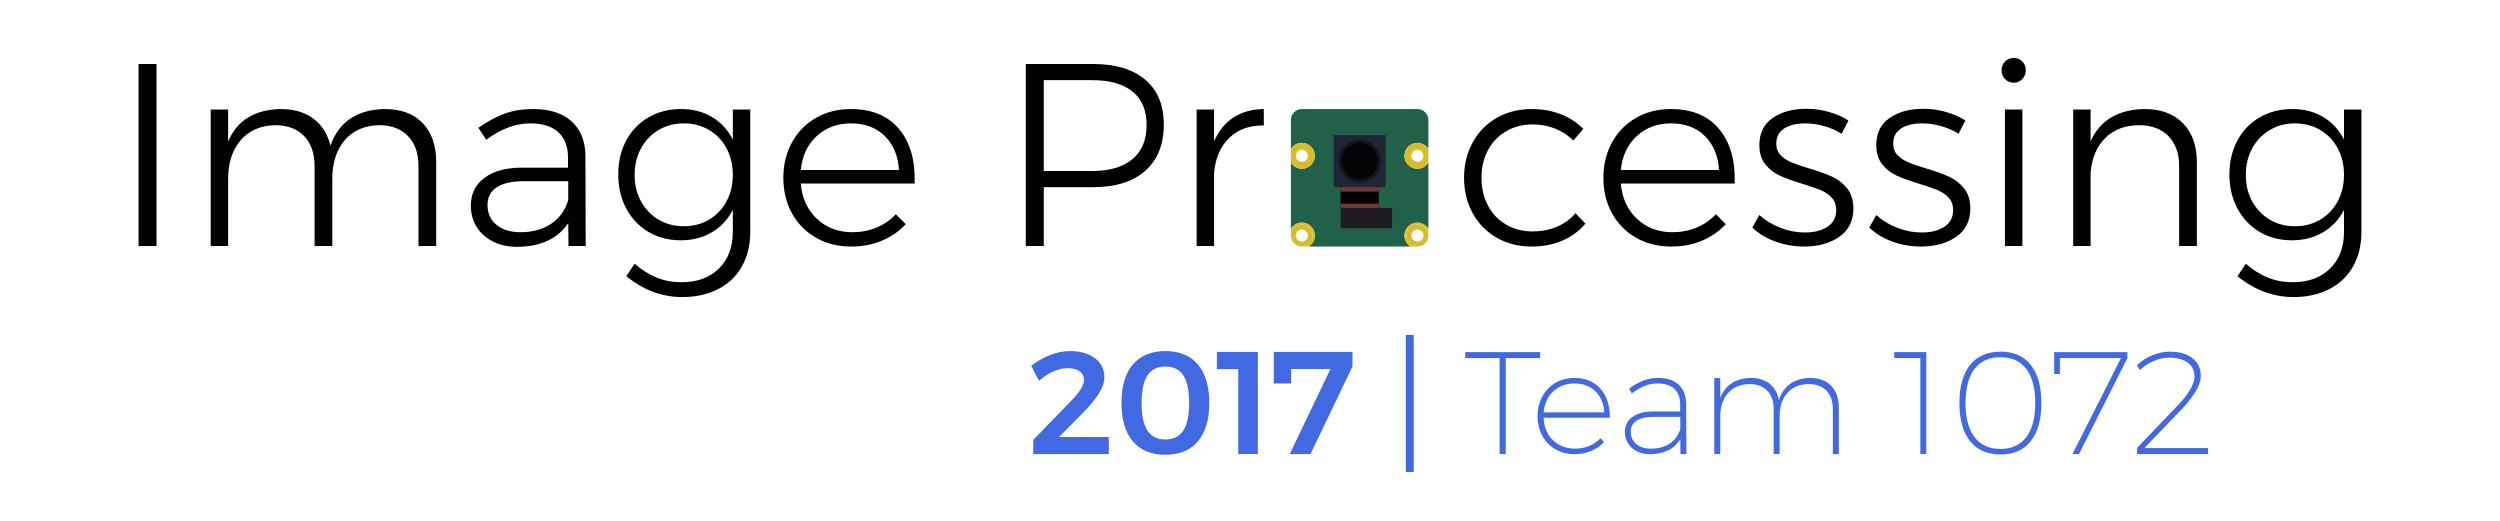
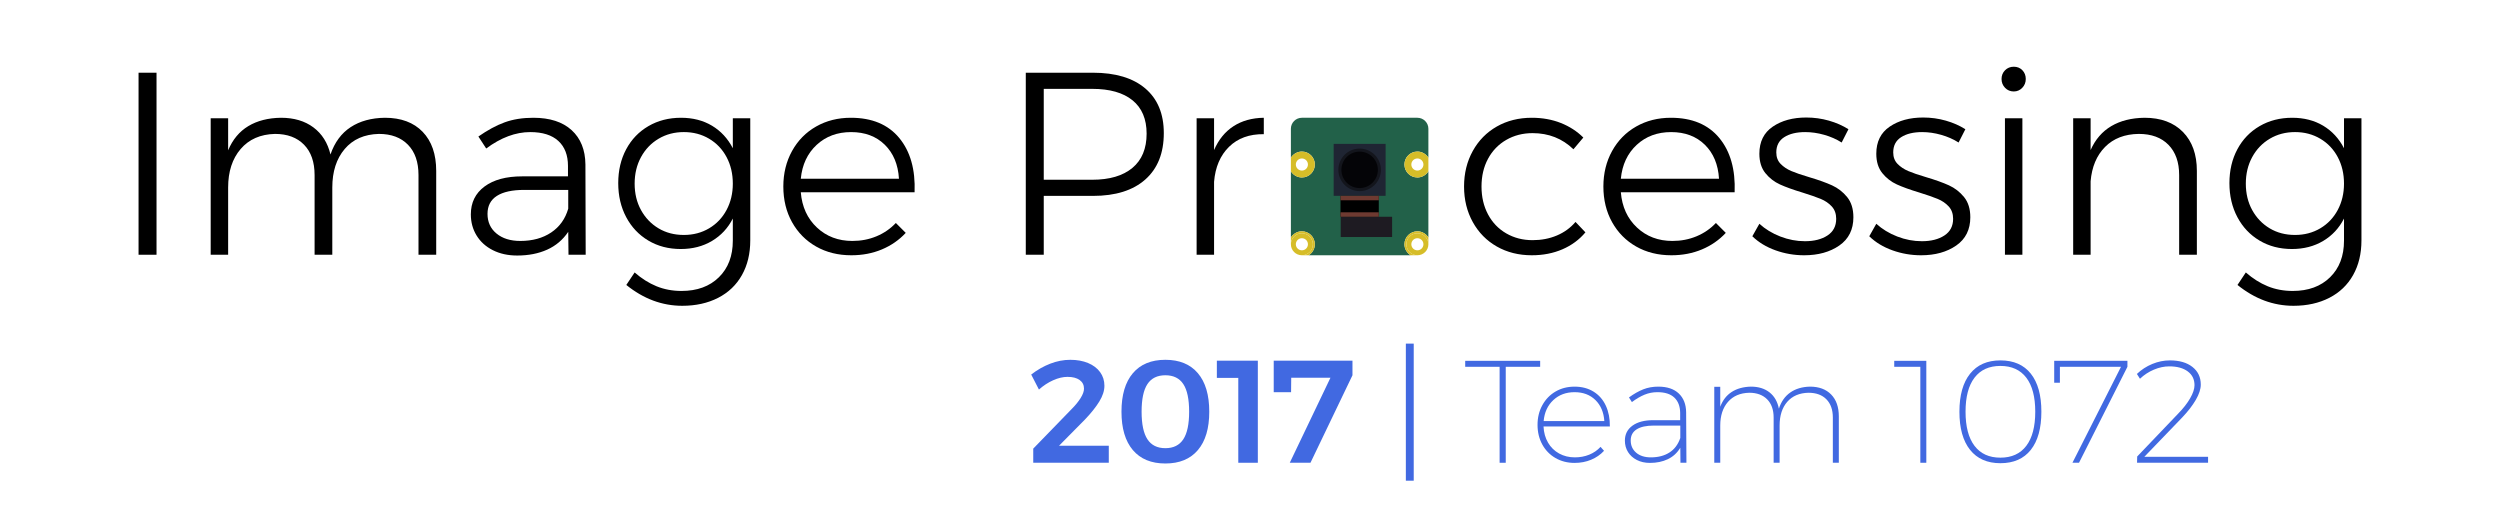
- <svg xmlns="http://www.w3.org/2000/svg" version="1.1" id="Layer_1" x="0px" y="0px" width="960px" height="200px" viewBox="0 0 960 200" enable-background="new 0 0 960 200" xml:space="preserve">
-   <path d="M53.205,24.574h6.9v69.9h-6.9V24.574z" />
-   <path d="M162.304,47.274c3.465,3.6,5.2,8.6,5.2,15v32.2h-6.8v-30.6c0-5-1.35-8.883-4.05-11.65c-2.7-2.766-6.417-4.15-11.15-4.15  c-5.6,0.134-9.984,2.067-13.15,5.8c-3.167,3.734-4.75,8.667-4.75,14.8v25.8h-6.8v-30.6c0-5-1.35-8.883-4.05-11.65  c-2.7-2.766-6.417-4.15-11.15-4.15c-5.6,0.134-10,2.067-13.2,5.8c-3.2,3.734-4.8,8.667-4.8,14.8v25.8h-6.7v-52.4h6.7v12.3  c1.733-4.133,4.315-7.233,7.75-9.3c3.433-2.066,7.616-3.133,12.55-3.2c5,0,9.15,1.234,12.45,3.7c3.3,2.467,5.483,5.934,6.55,10.4  c1.6-4.666,4.183-8.166,7.75-10.5c3.566-2.333,7.95-3.533,13.15-3.6C154.003,41.874,158.836,43.674,162.304,47.274z" />
-   <path d="M218.304,94.474l-0.1-8.8c-2.067,3.067-4.767,5.35-8.1,6.85c-3.334,1.5-7.167,2.25-11.5,2.25c-3.534,0-6.65-0.683-9.35-2.05  c-2.7-1.366-4.784-3.25-6.25-5.65c-1.467-2.4-2.2-5.1-2.2-8.1c0-4.533,1.75-8.1,5.25-10.7c3.5-2.6,8.315-3.9,14.45-3.9h17.6v-4  c0-4.133-1.234-7.333-3.7-9.6c-2.467-2.266-6.067-3.4-10.8-3.4c-5.6,0-11.234,2.1-16.9,6.3l-3-4.6c3.533-2.466,6.9-4.283,10.1-5.45  c3.2-1.166,6.865-1.75,11-1.75c6.333,0,11.232,1.584,14.7,4.75c3.466,3.167,5.233,7.55,5.3,13.15l0.1,34.7H218.304z M211.653,85.924  c3.233-2.166,5.416-5.216,6.55-9.15v-7.2h-16.9c-4.6,0-8.1,0.767-10.5,2.3c-2.4,1.535-3.6,3.834-3.6,6.9  c0,3.135,1.15,5.65,3.45,7.55c2.3,1.9,5.35,2.85,9.15,2.85C204.469,89.174,208.419,88.091,211.653,85.924z" />
-   <path d="M288.103,42.074v46.9c0,5.067-1.067,9.5-3.2,13.299c-2.134,3.801-5.184,6.717-9.15,8.75  c-3.967,2.033-8.55,3.051-13.75,3.051c-7.734,0-14.9-2.668-21.5-8l3.2-4.801c2.666,2.334,5.465,4.101,8.4,5.301  c2.933,1.199,6.133,1.8,9.6,1.8c6,0,10.783-1.75,14.35-5.25c3.566-3.5,5.35-8.184,5.35-14.05v-8.5c-1.867,3.667-4.534,6.534-8,8.6  c-3.467,2.067-7.467,3.1-12,3.1c-4.667,0-8.817-1.083-12.45-3.25c-3.635-2.166-6.467-5.166-8.5-9  c-2.035-3.833-3.05-8.183-3.05-13.05c0-4.866,1.016-9.2,3.05-13c2.033-3.8,4.883-6.766,8.55-8.9c3.666-2.133,7.833-3.2,12.5-3.2  c4.533,0,8.5,1.017,11.9,3.05c3.4,2.034,6.066,4.917,8,8.65v-11.5H288.103z M272.302,84.324c2.866-1.7,5.1-4.05,6.7-7.05  s2.4-6.365,2.4-10.1c0-3.8-0.8-7.2-2.4-10.2s-3.834-5.35-6.7-7.05c-2.867-1.7-6.1-2.55-9.7-2.55s-6.834,0.85-9.7,2.55  c-2.867,1.7-5.117,4.05-6.75,7.05c-1.634,3-2.45,6.4-2.45,10.2c0,3.8,0.815,7.184,2.45,10.15c1.633,2.967,3.866,5.3,6.7,7  c2.833,1.7,6.083,2.55,9.75,2.55C266.203,86.874,269.435,86.024,272.302,84.324z" />
-   <path d="M345.302,49.624c4.266,5.167,6.233,12.117,5.9,20.85h-43.7c0.466,5.6,2.533,10.117,6.2,13.55  c3.666,3.435,8.2,5.15,13.6,5.15c3.333,0,6.433-0.6,9.3-1.8c2.866-1.2,5.333-2.9,7.4-5.1l3.8,3.8c-2.534,2.734-5.584,4.85-9.15,6.35  c-3.567,1.5-7.484,2.25-11.75,2.25c-5.067,0-9.567-1.116-13.5-3.35c-3.934-2.233-7.017-5.35-9.25-9.35  c-2.234-4-3.35-8.565-3.35-13.7c0-5.065,1.116-9.615,3.35-13.65c2.233-4.033,5.316-7.166,9.25-9.4c3.933-2.233,8.366-3.35,13.3-3.35  C334.835,41.874,341.035,44.458,345.302,49.624z M345.202,65.274c-0.334-5.465-2.15-9.815-5.45-13.05  c-3.3-3.233-7.617-4.85-12.95-4.85c-5.267,0-9.667,1.634-13.2,4.9c-3.535,3.268-5.567,7.6-6.1,13H345.202z" />
-   <path d="M439.801,30.624c4.732,4.035,7.1,9.75,7.1,17.15c0,7.667-2.367,13.6-7.1,17.8c-4.734,4.2-11.435,6.3-20.101,6.3h-18.899  v22.6h-6.9v-69.9h25.8C428.366,24.574,435.066,26.591,439.801,30.624z M434.851,61.124c3.633-3.033,5.45-7.416,5.45-13.15  c0-5.6-1.801-9.866-5.4-12.8c-3.6-2.933-8.768-4.4-15.5-4.4h-18.6v34.9h18.6C426.066,65.674,431.216,64.159,434.851,61.124z" />
-   <path d="M485.3,41.874c-4.534,0.067-8.417,1.15-11.649,3.25c-3.234,2.1-5.718,5.15-7.45,9.15v-12.2h-6.7v52.4h6.7v-28  c0.466-5.666,2.383-10.15,5.75-13.45c3.365-3.3,7.815-4.916,13.35-4.85V41.874z" />
-   <path d="M588.499,47.774c-3.734,0-7.1,0.867-10.1,2.6c-3,1.734-5.334,4.15-7,7.25c-1.667,3.1-2.5,6.65-2.5,10.65  s0.833,7.567,2.5,10.7c1.666,3.134,4,5.567,7,7.3c3,1.734,6.365,2.6,10.1,2.6c3.4,0,6.516-0.6,9.351-1.8  c2.833-1.2,5.216-2.933,7.149-5.2l3.801,4c-2.335,2.8-5.268,4.967-8.801,6.5c-3.534,1.535-7.467,2.3-11.8,2.3  c-5,0-9.467-1.116-13.399-3.35c-3.935-2.233-7.018-5.366-9.25-9.4c-2.234-4.033-3.351-8.583-3.351-13.65  c0-5.065,1.116-9.615,3.351-13.65c2.232-4.033,5.315-7.166,9.25-9.4c3.933-2.233,8.399-3.35,13.399-3.35  c4.065,0,7.783,0.667,11.15,2c3.365,1.334,6.25,3.2,8.649,5.6l-3.8,4.5C599.933,49.841,594.699,47.774,588.499,47.774z" />
-   <path d="M660.2,49.624c4.266,5.167,6.233,12.117,5.9,20.85h-43.7c0.466,5.6,2.533,10.117,6.2,13.55c3.665,3.435,8.2,5.15,13.6,5.15  c3.333,0,6.433-0.6,9.3-1.8c2.866-1.2,5.333-2.9,7.4-5.1l3.8,3.8c-2.534,2.734-5.584,4.85-9.149,6.35  c-3.567,1.5-7.484,2.25-11.75,2.25c-5.067,0-9.567-1.116-13.5-3.35c-3.935-2.233-7.018-5.35-9.25-9.35  c-2.234-4-3.351-8.565-3.351-13.7c0-5.065,1.116-9.615,3.351-13.65c2.232-4.033,5.315-7.166,9.25-9.4  c3.933-2.233,8.365-3.35,13.3-3.35C649.733,41.874,655.934,44.458,660.2,49.624z M660.101,65.274  c-0.335-5.465-2.15-9.815-5.45-13.05c-3.3-3.233-7.617-4.85-12.95-4.85c-5.267,0-9.667,1.634-13.2,4.9  c-3.534,3.268-5.566,7.6-6.1,13H660.101z" />
-   <path d="M700.499,48.424c-2.468-0.7-4.9-1.05-7.3-1.05c-3.335,0-6.018,0.65-8.051,1.95c-2.034,1.3-3.05,3.25-3.05,5.85  c0,1.8,0.55,3.267,1.65,4.4c1.1,1.134,2.466,2.05,4.1,2.75c1.633,0.7,3.916,1.484,6.851,2.35c3.6,1.067,6.532,2.117,8.8,3.15  c2.266,1.034,4.2,2.534,5.8,4.5c1.6,1.967,2.4,4.55,2.4,7.75c0,4.734-1.801,8.35-5.4,10.85s-8.1,3.75-13.5,3.75  c-3.8,0-7.467-0.633-11-1.9c-3.534-1.266-6.5-3.065-8.9-5.4l2.7-4.8c2.266,2.067,4.95,3.7,8.05,4.9c3.101,1.2,6.25,1.8,9.45,1.8  c3.533,0,6.416-0.732,8.65-2.2c2.232-1.466,3.35-3.6,3.35-6.4c0-1.933-0.567-3.516-1.7-4.75c-1.134-1.233-2.55-2.2-4.25-2.9  c-1.699-0.7-4.05-1.516-7.05-2.45c-3.534-1.066-6.399-2.1-8.6-3.1s-4.067-2.45-5.601-4.35c-1.534-1.9-2.3-4.383-2.3-7.45  c0-4.6,1.716-8.066,5.15-10.4c3.433-2.333,7.716-3.5,12.85-3.5c3,0,5.9,0.4,8.7,1.2s5.3,1.9,7.5,3.3l-2.6,5.1  C705.199,50.108,702.965,49.124,700.499,48.424z" />
-   <path d="M745.398,48.424c-2.468-0.7-4.9-1.05-7.3-1.05c-3.335,0-6.018,0.65-8.051,1.95c-2.034,1.3-3.05,3.25-3.05,5.85  c0,1.8,0.55,3.267,1.65,4.4c1.1,1.134,2.466,2.05,4.1,2.75c1.633,0.7,3.916,1.484,6.851,2.35c3.6,1.067,6.532,2.117,8.8,3.15  c2.266,1.034,4.2,2.534,5.8,4.5c1.6,1.967,2.4,4.55,2.4,7.75c0,4.734-1.801,8.35-5.4,10.85s-8.1,3.75-13.5,3.75  c-3.8,0-7.467-0.633-11-1.9c-3.534-1.266-6.5-3.065-8.9-5.4l2.7-4.8c2.266,2.067,4.95,3.7,8.05,4.9c3.101,1.2,6.25,1.8,9.45,1.8  c3.533,0,6.416-0.732,8.65-2.2c2.232-1.466,3.35-3.6,3.35-6.4c0-1.933-0.567-3.516-1.7-4.75c-1.134-1.233-2.55-2.2-4.25-2.9  c-1.699-0.7-4.05-1.516-7.05-2.45c-3.534-1.066-6.399-2.1-8.6-3.1s-4.067-2.45-5.601-4.35c-1.534-1.9-2.3-4.383-2.3-7.45  c0-4.6,1.716-8.066,5.15-10.4c3.433-2.333,7.716-3.5,12.85-3.5c3,0,5.9,0.4,8.7,1.2s5.3,1.9,7.5,3.3l-2.6,5.1  C750.099,50.108,747.864,49.124,745.398,48.424z" />
-   <path d="M776.597,23.624c0.865,0.9,1.3,2.017,1.3,3.35c0,1.334-0.45,2.467-1.35,3.4c-0.9,0.935-1.984,1.4-3.25,1.4  c-1.335,0-2.45-0.465-3.351-1.4c-0.899-0.933-1.35-2.065-1.35-3.4c0-1.333,0.45-2.45,1.35-3.35c0.9-0.9,2.016-1.35,3.351-1.35  C774.63,22.274,775.729,22.724,776.597,23.624z M769.896,42.074h6.7v52.4h-6.7V42.074z" />
-   <path d="M838.246,47.324c3.565,3.634,5.35,8.617,5.35,14.95v32.2h-6.8v-30.6c0-4.933-1.367-8.8-4.1-11.6  c-2.734-2.8-6.535-4.2-11.4-4.2c-5.4,0.067-9.717,1.734-12.95,5c-3.234,3.267-5.084,7.667-5.55,13.2v28.2h-6.7v-52.4h6.7v12.2  c1.8-4.065,4.45-7.133,7.95-9.2c3.5-2.066,7.75-3.133,12.75-3.2C829.762,41.874,834.679,43.691,838.246,47.324z" />
-   <path d="M906.795,42.074v46.9c0,5.067-1.066,9.5-3.199,13.299c-2.135,3.801-5.185,6.717-9.15,8.75  c-3.967,2.033-8.55,3.051-13.75,3.051c-7.734,0-14.9-2.668-21.5-8l3.2-4.801c2.665,2.334,5.466,4.101,8.399,5.301  c2.934,1.199,6.133,1.8,9.601,1.8c6,0,10.782-1.75,14.35-5.25c3.565-3.5,5.351-8.184,5.351-14.05v-8.5  c-1.867,3.667-4.535,6.534-8,8.6c-3.468,2.067-7.468,3.1-12,3.1c-4.668,0-8.817-1.083-12.45-3.25c-3.635-2.166-6.468-5.166-8.5-9  c-2.034-3.833-3.05-8.183-3.05-13.05c0-4.866,1.016-9.2,3.05-13c2.032-3.8,4.883-6.766,8.55-8.9c3.666-2.133,7.833-3.2,12.5-3.2  c4.533,0,8.5,1.017,11.9,3.05c3.399,2.034,6.065,4.917,8,8.65v-11.5H906.795z M890.995,84.324c2.866-1.7,5.101-4.05,6.7-7.05  s2.4-6.365,2.4-10.1c0-3.8-0.801-7.2-2.4-10.2s-3.834-5.35-6.7-7.05c-2.867-1.7-6.1-2.55-9.7-2.55c-3.6,0-6.834,0.85-9.699,2.55  c-2.867,1.7-5.117,4.05-6.75,7.05c-1.635,3-2.45,6.4-2.45,10.2c0,3.8,0.815,7.184,2.45,10.15c1.633,2.967,3.865,5.3,6.699,7  c2.833,1.7,6.083,2.55,9.75,2.55C884.896,86.874,888.128,86.024,890.995,84.324z" />
-   <path fill="#226149" d="M544.276,54.852c1.791,0,3.348,0.955,4.224,2.376v-11.13c0-2.333-1.892-4.224-4.225-4.224h-44.352  c-2.333,0-4.224,1.891-4.224,4.224v11.13c0.876-1.421,2.433-2.376,4.224-2.376c2.747,0,4.975,2.227,4.975,4.974  c0,2.748-2.228,4.975-4.975,4.975c-1.791,0-3.348-0.955-4.224-2.376v25.428c0.876-1.421,2.433-2.376,4.224-2.376  c2.747,0,4.975,2.226,4.975,4.974c0,1.792-0.956,3.349-2.377,4.225h39.157c-1.421-0.876-2.377-2.433-2.377-4.225  c0-2.747,2.228-4.974,4.975-4.974c1.791,0,3.348,0.955,4.224,2.376V62.424c-0.876,1.421-2.433,2.376-4.224,2.376  c-2.747,0-4.975-2.227-4.975-4.975C539.302,57.079,541.529,54.852,544.276,54.852z" />
-   <path fill="#D6BD28" d="M544.276,85.476c-2.747,0-4.975,2.227-4.975,4.974c0,1.792,0.956,3.349,2.377,4.225h2.597  c-2.333,0-4.224-1.891-4.224-4.225c0-2.333,1.891-4.224,4.224-4.224s4.225,1.891,4.225,4.224v-2.598  C547.624,86.431,546.067,85.476,544.276,85.476z" />
-   <path fill="#D6BD28" d="M544.275,86.226c-2.333,0-4.224,1.891-4.224,4.224c0,2.334,1.891,4.225,4.224,4.225s4.225-1.891,4.225-4.225  C548.5,88.117,546.608,86.226,544.275,86.226z M544.275,92.773c-1.283,0-2.322-1.04-2.322-2.323s1.039-2.323,2.322-2.323  s2.323,1.04,2.323,2.323S545.559,92.773,544.275,92.773z" />
-   <path fill="#D6BD28" d="M544.276,54.852c-2.747,0-4.975,2.227-4.975,4.974c0,2.748,2.228,4.975,4.975,4.975  c1.791,0,3.348-0.955,4.224-2.376v-5.196C547.624,55.807,546.067,54.852,544.276,54.852z M544.275,62.149  c-1.283,0-2.322-1.04-2.322-2.323s1.039-2.323,2.322-2.323s2.323,1.04,2.323,2.323S545.559,62.149,544.275,62.149z" />
-   <path fill="#D6BD28" d="M499.924,54.852c-1.791,0-3.348,0.955-4.224,2.376v5.196c0.876,1.421,2.433,2.376,4.224,2.376  c2.747,0,4.975-2.227,4.975-4.975C504.898,57.079,502.671,54.852,499.924,54.852z M499.924,62.149c-1.283,0-2.322-1.04-2.322-2.323  s1.039-2.323,2.322-2.323s2.323,1.04,2.323,2.323S501.207,62.149,499.924,62.149z" />
-   <path fill="#D6BD28" d="M499.924,85.476c-1.791,0-3.348,0.955-4.224,2.376v2.598c0-2.333,1.891-4.224,4.224-4.224  s4.225,1.891,4.225,4.224c0,2.334-1.892,4.225-4.225,4.225h2.598c1.421-0.876,2.377-2.433,2.377-4.225  C504.898,87.702,502.671,85.476,499.924,85.476z" />
-   <path fill="#D6BD28" d="M499.924,86.226c-2.333,0-4.224,1.891-4.224,4.224c0,2.334,1.891,4.225,4.224,4.225s4.225-1.891,4.225-4.225  C504.148,88.117,502.257,86.226,499.924,86.226z M499.924,92.773c-1.283,0-2.322-1.04-2.322-2.323s1.039-2.323,2.322-2.323  s2.323,1.04,2.323,2.323S501.207,92.773,499.924,92.773z" />
-   <rect x="512.125" y="51.898" fill="#1F2533" width="19.951" height="19.952" />
-   <circle fill="#13151C" cx="522.101" cy="61.874" r="8.171" />
-   <circle fill="#040407" cx="522.101" cy="61.874" r="7.002" />
-   <rect x="514.828" y="79.884" fill="#1E1B22" width="19.744" height="7.779" />
-   <rect x="514.749" y="71.85" width="14.703" height="8.035" />
-   <rect x="514.749" y="71.85" fill="#6E3A31" width="14.703" height="1.708" />
-   <rect x="514.749" y="78.176" fill="#6E3A31" width="14.703" height="1.708" />
+ <svg xmlns="http://www.w3.org/2000/svg" version="1.1" id="Layer_1" x="0px" y="0px" width="720px" height="150px" viewBox="0 0 720 150" enable-background="new 0 0 720 150" xml:space="preserve">
+   <path d="M39.904,20.942h5.175v52.425h-5.175V20.942z" />
+   <path d="M121.728,37.967c2.599,2.7,3.9,6.45,3.9,11.25v24.15h-5.1v-22.95c0-3.75-1.013-6.662-3.038-8.737  c-2.024-2.074-4.813-3.113-8.362-3.113c-4.2,0.101-7.488,1.55-9.862,4.35c-2.375,2.801-3.563,6.5-3.563,11.1v19.35h-5.1v-22.95  c0-3.75-1.012-6.662-3.038-8.737c-2.025-2.074-4.813-3.113-8.362-3.113c-4.2,0.101-7.5,1.55-9.9,4.35c-2.399,2.801-3.6,6.5-3.6,11.1  v19.35h-5.025v-39.3h5.025v9.225c1.3-3.1,3.236-5.425,5.813-6.975c2.574-1.549,5.712-2.35,9.412-2.4c3.75,0,6.863,0.926,9.338,2.775  c2.475,1.851,4.112,4.451,4.912,7.8c1.2-3.5,3.138-6.125,5.813-7.875c2.675-1.75,5.963-2.65,9.863-2.7  C115.502,33.917,119.127,35.267,121.728,37.967z" />
+   <path d="M163.728,73.367l-0.075-6.6c-1.551,2.3-3.576,4.012-6.075,5.137c-2.501,1.125-5.375,1.688-8.625,1.688  c-2.651,0-4.987-0.512-7.013-1.538c-2.025-1.024-3.588-2.438-4.688-4.237c-1.101-1.8-1.65-3.825-1.65-6.075  c0-3.4,1.313-6.075,3.938-8.025c2.625-1.95,6.237-2.925,10.837-2.925h13.2v-3c0-3.1-0.926-5.5-2.775-7.2  c-1.85-1.699-4.55-2.55-8.1-2.55c-4.2,0-8.426,1.575-12.675,4.725l-2.25-3.45c2.649-1.849,5.175-3.212,7.575-4.087  c2.4-0.874,5.149-1.313,8.25-1.313c4.75,0,8.424,1.188,11.025,3.563c2.6,2.375,3.925,5.663,3.975,9.862l0.075,26.025H163.728z   M158.74,66.955c2.425-1.625,4.062-3.912,4.913-6.863v-5.4h-12.675c-3.45,0-6.075,0.576-7.875,1.725c-1.8,1.151-2.7,2.876-2.7,5.175  c0,2.351,0.862,4.238,2.587,5.663c1.726,1.425,4.013,2.138,6.863,2.138C153.352,69.392,156.314,68.58,158.74,66.955z" />
+   <path d="M216.077,34.067v35.175c0,3.801-0.8,7.125-2.4,9.975c-1.601,2.851-3.888,5.037-6.862,6.563  c-2.976,1.524-6.413,2.288-10.313,2.288c-5.801,0-11.175-2.001-16.125-6l2.4-3.601c1.999,1.75,4.099,3.075,6.3,3.976  c2.2,0.899,4.6,1.35,7.2,1.35c4.5,0,8.087-1.313,10.762-3.938c2.674-2.625,4.013-6.138,4.013-10.538v-6.375  c-1.4,2.75-3.401,4.901-6,6.45c-2.601,1.55-5.601,2.325-9,2.325c-3.5,0-6.613-0.812-9.337-2.438  c-2.726-1.624-4.851-3.874-6.375-6.75c-1.526-2.875-2.288-6.137-2.288-9.787c0-3.649,0.762-6.9,2.288-9.75  c1.524-2.85,3.662-5.074,6.413-6.675c2.749-1.6,5.875-2.4,9.375-2.4c3.399,0,6.375,0.763,8.925,2.288  c2.55,1.526,4.549,3.688,6,6.487v-8.625H216.077z M204.227,65.754c2.149-1.275,3.825-3.038,5.025-5.288  c1.2-2.25,1.8-4.774,1.8-7.575c0-2.85-0.6-5.4-1.8-7.65c-1.2-2.25-2.876-4.013-5.025-5.288c-2.15-1.275-4.575-1.913-7.275-1.913  c-2.7,0-5.125,0.638-7.275,1.913c-2.15,1.275-3.838,3.038-5.063,5.288c-1.226,2.25-1.837,4.8-1.837,7.65s0.612,5.388,1.837,7.612  c1.225,2.226,2.899,3.975,5.025,5.25c2.125,1.275,4.562,1.913,7.313,1.913C199.652,67.667,202.076,67.029,204.227,65.754z" />
+   <path d="M258.976,39.729c3.199,3.875,4.675,9.088,4.425,15.638h-32.775c0.349,4.2,1.899,7.588,4.65,10.162  c2.75,2.576,6.15,3.863,10.2,3.863c2.5,0,4.825-0.45,6.975-1.35c2.149-0.9,3.999-2.175,5.55-3.825l2.85,2.85  c-1.9,2.051-4.188,3.638-6.862,4.763c-2.675,1.125-5.613,1.688-8.813,1.688c-3.8,0-7.175-0.837-10.125-2.513  c-2.951-1.675-5.263-4.013-6.938-7.012c-1.676-3-2.513-6.424-2.513-10.275c0-3.799,0.837-7.211,2.513-10.237  c1.675-3.024,3.987-5.374,6.938-7.05c2.95-1.675,6.274-2.513,9.975-2.513C251.126,33.917,255.776,35.855,258.976,39.729z   M258.901,51.467c-0.25-4.099-1.613-7.361-4.087-9.787c-2.475-2.425-5.713-3.638-9.712-3.638c-3.951,0-7.25,1.226-9.9,3.675  c-2.651,2.451-4.176,5.7-4.575,9.75H258.901z" />
+   <path d="M329.851,25.479c3.549,3.026,5.325,7.313,5.325,12.862c0,5.75-1.775,10.2-5.325,13.35c-3.551,3.15-8.576,4.725-15.075,4.725  h-14.175v16.95h-5.175V20.942h19.35C321.274,20.942,326.3,22.455,329.851,25.479z M326.138,48.354  c2.725-2.274,4.088-5.562,4.088-9.862c0-4.2-1.351-7.399-4.05-9.6c-2.7-2.2-6.576-3.3-11.625-3.3h-13.95v26.175h13.95  C319.55,51.767,323.412,50.63,326.138,48.354z" />
+   <path d="M363.975,33.917c-3.4,0.05-6.313,0.862-8.737,2.438c-2.426,1.575-4.289,3.862-5.587,6.862v-9.15h-5.025v39.3h5.025v-21  c0.349-4.25,1.787-7.613,4.313-10.088c2.523-2.475,5.861-3.687,10.012-3.637V33.917z" />
+   <path d="M441.374,38.342c-2.801,0-5.324,0.65-7.574,1.95c-2.25,1.301-4.001,3.112-5.25,5.438c-1.251,2.325-1.875,4.987-1.875,7.987  s0.624,5.676,1.875,8.025c1.249,2.351,3,4.175,5.25,5.475c2.25,1.301,4.773,1.95,7.574,1.95c2.551,0,4.887-0.45,7.013-1.35  c2.125-0.9,3.912-2.2,5.362-3.9l2.851,3c-1.751,2.1-3.95,3.725-6.601,4.875c-2.65,1.151-5.6,1.725-8.85,1.725  c-3.75,0-7.101-0.837-10.05-2.513c-2.951-1.675-5.263-4.024-6.938-7.05c-1.676-3.025-2.513-6.437-2.513-10.238  c0-3.799,0.837-7.211,2.513-10.237c1.675-3.024,3.986-5.374,6.938-7.05c2.949-1.675,6.3-2.513,10.05-2.513  c3.049,0,5.837,0.5,8.362,1.5c2.524,1.001,4.688,2.4,6.487,4.2l-2.85,3.375C449.949,39.893,446.024,38.342,441.374,38.342z" />
+   <path d="M495.15,39.729c3.199,3.875,4.675,9.088,4.425,15.638h-32.774c0.349,4.2,1.899,7.588,4.649,10.162  c2.749,2.576,6.15,3.863,10.2,3.863c2.5,0,4.824-0.45,6.975-1.35c2.149-0.9,4-2.175,5.551-3.825l2.85,2.85  c-1.9,2.051-4.188,3.638-6.862,4.763c-2.676,1.125-5.613,1.688-8.813,1.688c-3.801,0-7.176-0.837-10.125-2.513  c-2.951-1.675-5.263-4.013-6.938-7.012c-1.676-3-2.513-6.424-2.513-10.275c0-3.799,0.837-7.211,2.513-10.237  c1.675-3.024,3.986-5.374,6.938-7.05c2.949-1.675,6.274-2.513,9.975-2.513C487.3,33.917,491.95,35.855,495.15,39.729z   M495.075,51.467c-0.251-4.099-1.612-7.361-4.087-9.787c-2.476-2.425-5.713-3.638-9.713-3.638c-3.95,0-7.25,1.226-9.9,3.675  c-2.65,2.451-4.175,5.7-4.574,9.75H495.075z" />
+   <path d="M525.374,38.83c-1.851-0.525-3.675-0.788-5.475-0.788c-2.501,0-4.513,0.487-6.038,1.462s-2.287,2.438-2.287,4.388  c0,1.35,0.412,2.45,1.237,3.3c0.825,0.851,1.85,1.538,3.075,2.063c1.225,0.525,2.937,1.113,5.138,1.763  c2.7,0.8,4.899,1.588,6.6,2.362c1.699,0.776,3.15,1.901,4.351,3.375c1.199,1.476,1.8,3.413,1.8,5.813  c0,3.551-1.351,6.263-4.05,8.138c-2.7,1.875-6.075,2.813-10.125,2.813c-2.851,0-5.601-0.475-8.25-1.425  c-2.651-0.949-4.875-2.299-6.676-4.05l2.025-3.6c1.699,1.55,3.713,2.775,6.037,3.675c2.325,0.9,4.688,1.35,7.088,1.35  c2.649,0,4.812-0.549,6.487-1.65c1.675-1.099,2.513-2.7,2.513-4.8c0-1.45-0.426-2.637-1.275-3.563  c-0.851-0.925-1.912-1.65-3.188-2.175c-1.274-0.525-3.037-1.137-5.287-1.837c-2.65-0.799-4.8-1.575-6.45-2.325  c-1.649-0.75-3.05-1.838-4.2-3.263s-1.725-3.287-1.725-5.587c0-3.45,1.287-6.049,3.862-7.8c2.575-1.75,5.787-2.625,9.638-2.625  c2.25,0,4.425,0.3,6.525,0.9c2.1,0.6,3.975,1.425,5.625,2.475l-1.95,3.825C528.899,40.093,527.224,39.354,525.374,38.83z" />
+   <path d="M559.049,38.83c-1.851-0.525-3.676-0.788-5.475-0.788c-2.502,0-4.514,0.487-6.038,1.462  c-1.526,0.975-2.288,2.438-2.288,4.388c0,1.35,0.413,2.45,1.238,3.3c0.824,0.851,1.85,1.538,3.074,2.063s2.938,1.113,5.139,1.763  c2.699,0.8,4.898,1.588,6.6,2.362c1.699,0.776,3.15,1.901,4.35,3.375c1.2,1.476,1.801,3.413,1.801,5.813  c0,3.551-1.351,6.263-4.051,8.138c-2.699,1.875-6.074,2.813-10.125,2.813c-2.85,0-5.6-0.475-8.25-1.425  c-2.65-0.949-4.875-2.299-6.675-4.05l2.024-3.6c1.699,1.55,3.713,2.775,6.038,3.675c2.325,0.9,4.688,1.35,7.087,1.35  c2.65,0,4.813-0.549,6.488-1.65c1.674-1.099,2.512-2.7,2.512-4.8c0-1.45-0.425-2.637-1.274-3.563  c-0.851-0.925-1.913-1.65-3.188-2.175c-1.274-0.525-3.038-1.137-5.288-1.837c-2.65-0.799-4.799-1.575-6.449-2.325  s-3.051-1.838-4.2-3.263c-1.151-1.425-1.726-3.287-1.726-5.587c0-3.45,1.287-6.049,3.863-7.8c2.574-1.75,5.787-2.625,9.637-2.625  c2.25,0,4.426,0.3,6.525,0.9c2.1,0.6,3.975,1.425,5.625,2.475l-1.949,3.825C562.574,40.093,560.898,39.354,559.049,38.83z" />
+   <path d="M582.447,20.229c0.649,0.675,0.976,1.513,0.976,2.513c0,1-0.338,1.85-1.013,2.55c-0.675,0.701-1.488,1.05-2.438,1.05  c-1.001,0-1.838-0.349-2.513-1.05c-0.675-0.7-1.013-1.549-1.013-2.55c0-1,0.338-1.838,1.013-2.513s1.512-1.013,2.513-1.013  C580.973,19.217,581.797,19.555,582.447,20.229z M577.423,34.067h5.024v39.3h-5.024V34.067z" />
+   <path d="M628.685,38.004c2.674,2.726,4.013,6.463,4.013,11.212v24.15h-5.101v-22.95c0-3.7-1.025-6.6-3.074-8.7  c-2.051-2.1-4.901-3.15-8.551-3.15c-4.05,0.05-7.287,1.301-9.712,3.75c-2.426,2.451-3.813,5.75-4.163,9.9v21.15h-5.024v-39.3h5.024  v9.15c1.351-3.049,3.338-5.35,5.963-6.9c2.625-1.549,5.813-2.35,9.563-2.4C622.321,33.917,626.009,35.28,628.685,38.004z" />
+   <path d="M680.097,34.067v35.175c0,3.801-0.8,7.125-2.399,9.975c-1.602,2.851-3.889,5.037-6.863,6.563  c-2.975,1.524-6.412,2.288-10.313,2.288c-5.801,0-11.175-2.001-16.125-6l2.4-3.601c1.999,1.75,4.1,3.075,6.3,3.976  c2.2,0.899,4.6,1.35,7.2,1.35c4.5,0,8.087-1.313,10.762-3.938s4.014-6.138,4.014-10.538v-6.375c-1.4,2.75-3.401,4.901-6,6.45  c-2.602,1.55-5.602,2.325-9,2.325c-3.501,0-6.613-0.812-9.338-2.438c-2.727-1.624-4.851-3.874-6.375-6.75  c-1.525-2.875-2.287-6.137-2.287-9.787c0-3.649,0.762-6.9,2.287-9.75c1.524-2.85,3.662-5.074,6.412-6.675  c2.75-1.6,5.875-2.4,9.375-2.4c3.4,0,6.375,0.763,8.926,2.288c2.549,1.526,4.549,3.688,6,6.487v-8.625H680.097z M668.246,65.754  c2.15-1.275,3.826-3.038,5.025-5.288c1.2-2.25,1.801-4.774,1.801-7.575c0-2.85-0.601-5.4-1.801-7.65  c-1.199-2.25-2.875-4.013-5.025-5.288s-4.574-1.913-7.274-1.913s-5.126,0.638-7.274,1.913c-2.15,1.275-3.838,3.038-5.063,5.288  c-1.227,2.25-1.838,4.8-1.838,7.65s0.611,5.388,1.838,7.612c1.225,2.226,2.898,3.975,5.024,5.25  c2.124,1.275,4.562,1.913,7.313,1.913C663.672,67.667,666.096,67.029,668.246,65.754z" />
+   <path fill="#226149" d="M408.207,43.65c1.344,0,2.511,0.716,3.168,1.782v-8.348c0-1.75-1.419-3.167-3.168-3.167h-33.264  c-1.75,0-3.168,1.418-3.168,3.167v8.348c0.656-1.066,1.824-1.782,3.168-1.782c2.06,0,3.73,1.67,3.73,3.73  c0,2.061-1.671,3.731-3.73,3.731c-1.344,0-2.512-0.716-3.168-1.782V68.4c0.656-1.066,1.824-1.782,3.168-1.782  c2.06,0,3.73,1.669,3.73,3.73c0,1.344-0.717,2.511-1.783,3.168h29.368c-1.065-0.657-1.782-1.825-1.782-3.168  c0-2.061,1.67-3.73,3.73-3.73c1.344,0,2.511,0.716,3.168,1.782V49.33c-0.657,1.066-1.824,1.782-3.168,1.782  c-2.061,0-3.73-1.67-3.73-3.731C404.477,45.32,406.146,43.65,408.207,43.65z" />
+   <path fill="#D6BD28" d="M408.207,66.618c-2.061,0-3.73,1.67-3.73,3.73c0,1.344,0.717,2.511,1.782,3.168h1.948  c-1.75,0-3.168-1.418-3.168-3.168c0-1.75,1.418-3.168,3.168-3.168c1.749,0,3.168,1.418,3.168,3.168V68.4  C410.718,67.334,409.551,66.618,408.207,66.618z" />
+   <path fill="#D6BD28" d="M408.207,67.181c-1.75,0-3.168,1.418-3.168,3.168c0,1.75,1.418,3.168,3.168,3.168  c1.749,0,3.168-1.418,3.168-3.168C411.375,68.599,409.956,67.181,408.207,67.181z M408.207,72.091c-0.963,0-1.742-0.78-1.742-1.742  s0.779-1.743,1.742-1.743c0.962,0,1.742,0.78,1.742,1.743S409.169,72.091,408.207,72.091z" />
+   <path fill="#D6BD28" d="M408.207,43.65c-2.061,0-3.73,1.67-3.73,3.73c0,2.061,1.67,3.731,3.73,3.731  c1.344,0,2.511-0.716,3.168-1.782v-3.897C410.718,44.367,409.551,43.65,408.207,43.65z M408.207,49.124  c-0.963,0-1.742-0.78-1.742-1.743s0.779-1.742,1.742-1.742c0.962,0,1.742,0.78,1.742,1.742S409.169,49.124,408.207,49.124z" />
+   <path fill="#D6BD28" d="M374.943,43.65c-1.344,0-2.512,0.716-3.168,1.782v3.897c0.656,1.066,1.824,1.782,3.168,1.782  c2.06,0,3.73-1.67,3.73-3.731C378.674,45.32,377.003,43.65,374.943,43.65z M374.943,49.124c-0.963,0-1.742-0.78-1.742-1.743  s0.779-1.742,1.742-1.742c0.962,0,1.742,0.78,1.742,1.742S375.905,49.124,374.943,49.124z" />
+   <path fill="#D6BD28" d="M374.943,66.618c-1.344,0-2.512,0.716-3.168,1.782v1.948c0-1.75,1.418-3.168,3.168-3.168  c1.749,0,3.168,1.418,3.168,3.168c0,1.75-1.419,3.168-3.168,3.168h1.947c1.066-0.657,1.783-1.825,1.783-3.168  C378.674,68.288,377.003,66.618,374.943,66.618z" />
+   <path fill="#D6BD28" d="M374.943,67.181c-1.75,0-3.168,1.418-3.168,3.168c0,1.75,1.418,3.168,3.168,3.168  c1.749,0,3.168-1.418,3.168-3.168C378.111,68.599,376.692,67.181,374.943,67.181z M374.943,72.091c-0.963,0-1.742-0.78-1.742-1.742  s0.779-1.743,1.742-1.743c0.962,0,1.742,0.78,1.742,1.743S375.905,72.091,374.943,72.091z" />
+   <rect x="384.094" y="41.435" fill="#1F2533" width="14.963" height="14.964" />
+   <circle fill="#13151C" cx="391.575" cy="48.917" r="6.128" />
+   <circle fill="#040407" cx="391.576" cy="48.917" r="5.251" />
+   <rect x="386.121" y="62.425" fill="#1E1B22" width="14.809" height="5.834" />
+   <rect x="386.062" y="56.398" width="11.027" height="6.026" />
+   <rect x="386.062" y="56.399" fill="#6E3A31" width="11.027" height="1.281" />
+   <rect x="386.062" y="61.143" fill="#6E3A31" width="11.027" height="1.282" />
  <g>
-     <path fill="#4169E1" d="M425.774,167.8v6.552h-29.008v-5.432l14.784-15.232c1.418-1.418,2.557-2.818,3.416-4.2   c0.858-1.381,1.288-2.576,1.288-3.584c0-1.418-0.56-2.528-1.68-3.332c-1.12-0.802-2.669-1.204-4.648-1.204   c-1.718,0-3.547,0.43-5.488,1.288c-1.941,0.859-3.771,2.054-5.488,3.584l-2.968-5.768c2.314-1.792,4.75-3.183,7.308-4.172   c2.557-0.989,5.124-1.484,7.7-1.484s4.853,0.411,6.832,1.232c1.979,0.821,3.518,1.987,4.62,3.5   c1.101,1.512,1.652,3.258,1.652,5.235c0,1.904-0.654,3.92-1.96,6.049c-1.307,2.128-3.136,4.424-5.488,6.888l-9.968,10.08H425.774z" />
-     <path fill="#4169E1" d="M459.99,139.968c2.912,3.435,4.368,8.363,4.368,14.784c0,6.384-1.456,11.293-4.368,14.728   c-2.912,3.436-7.075,5.152-12.488,5.152c-5.414,0-9.576-1.717-12.488-5.152c-2.912-3.435-4.368-8.344-4.368-14.728   c0-6.421,1.456-11.35,4.368-14.784s7.074-5.152,12.488-5.152C452.915,134.815,457.078,136.533,459.99,139.968z M440.614,144.14   c-1.494,2.259-2.24,5.796-2.24,10.612c0,4.779,0.747,8.307,2.24,10.584c1.493,2.277,3.789,3.416,6.888,3.416   c3.098,0,5.394-1.139,6.888-3.416c1.493-2.277,2.24-5.805,2.24-10.584c0-4.816-0.748-8.354-2.24-10.612   c-1.494-2.259-3.79-3.388-6.888-3.388C444.403,140.752,442.107,141.881,440.614,144.14z" />
-     <path fill="#4169E1" d="M467.27,135.151h15.736v39.2h-7.504V141.76h-8.232V135.151z" />
-     <path fill="#4169E1" d="M489.109,135.151h30.24v5.601l-16.129,33.6h-7.951l15.623-32.648h-15.063l-0.056,5.545h-6.664V135.151z" />
-     <path fill="#4169E1" d="M539.844,128.6h3.025v52.64h-3.025V128.6z" />
-     <path fill="#4169E1" d="M562.636,135.208h28.784v2.296h-13.216v36.848h-2.353v-36.848h-13.216V135.208z" />
-     <path fill="#4169E1" d="M611.944,147.052c2.071,1.288,3.64,3.09,4.704,5.403c1.063,2.315,1.576,4.966,1.539,7.952h-25.479   c0.112,2.353,0.69,4.425,1.736,6.217c1.044,1.792,2.464,3.183,4.256,4.172s3.808,1.483,6.048,1.483   c1.979,0,3.816-0.345,5.516-1.036c1.699-0.69,3.145-1.688,4.34-2.995l1.345,1.512c-1.382,1.493-3.044,2.642-4.983,3.443   c-1.942,0.804-4.052,1.204-6.328,1.204c-2.727,0-5.172-0.624-7.336-1.876c-2.166-1.25-3.855-2.986-5.068-5.208   c-1.214-2.221-1.82-4.731-1.82-7.531c0-2.801,0.616-5.32,1.848-7.561c1.232-2.24,2.921-3.984,5.068-5.236   c2.146-1.25,4.582-1.876,7.309-1.876C607.436,145.119,609.872,145.764,611.944,147.052z M616.061,158.336   c-0.225-3.36-1.363-6.049-3.416-8.064c-2.055-2.016-4.724-3.023-8.008-3.023c-3.286,0-6.012,1.018-8.177,3.052   c-2.165,2.035-3.397,4.714-3.696,8.036H616.061z" />
-     <path fill="#4169E1" d="M645.291,174.352l-0.056-5.768c-1.195,1.979-2.791,3.443-4.788,4.396c-1.998,0.952-4.283,1.428-6.859,1.428   c-1.904,0-3.584-0.372-5.041-1.12c-1.455-0.746-2.585-1.764-3.387-3.052c-0.804-1.288-1.205-2.753-1.205-4.396   c0-2.427,0.971-4.34,2.912-5.74s4.592-2.1,7.952-2.1h10.36v-2.856c-0.037-2.501-0.784-4.442-2.24-5.824   c-1.456-1.381-3.621-2.071-6.496-2.071c-1.755,0-3.416,0.327-4.984,0.979c-1.567,0.653-3.173,1.596-4.815,2.828l-1.12-1.792   c1.904-1.381,3.732-2.417,5.488-3.108c1.754-0.69,3.677-1.036,5.768-1.036c3.396,0,6.02,0.878,7.868,2.633s2.79,4.163,2.828,7.224   l0.112,19.376H645.291z M641.035,170.432c1.941-1.232,3.342-3.099,4.2-5.6v-4.761h-10.192c-2.875,0-5.067,0.486-6.58,1.456   c-1.512,0.972-2.268,2.39-2.268,4.256c0,1.942,0.7,3.51,2.1,4.704c1.4,1.195,3.276,1.792,5.629,1.792   C636.724,172.279,639.094,171.663,641.035,170.432z" />
-     <path fill="#4169E1" d="M703.167,148.144c1.96,2.016,2.94,4.816,2.94,8.4v17.808h-2.297v-17.36c0-2.986-0.821-5.319-2.463-7   c-1.645-1.68-3.939-2.52-6.889-2.52c-3.473,0.075-6.188,1.231-8.148,3.472c-1.959,2.24-2.939,5.283-2.939,9.128v14.28h-2.296   v-17.36c0-2.986-0.831-5.319-2.492-7c-1.661-1.68-3.948-2.52-6.86-2.52c-3.472,0.075-6.197,1.241-8.176,3.5s-2.968,5.292-2.968,9.1   v14.28h-2.296v-29.176h2.296v7.672c0.933-2.501,2.398-4.396,4.396-5.685c1.997-1.287,4.452-1.969,7.364-2.044   c2.912,0,5.301,0.738,7.168,2.213c1.866,1.475,3.062,3.556,3.584,6.243c0.896-2.725,2.36-4.796,4.396-6.216   c2.035-1.418,4.545-2.165,7.533-2.24C698.491,145.119,701.207,146.128,703.167,148.144z" />
-     <path fill="#4169E1" d="M727.387,135.208h12.32v39.144h-2.297v-36.848h-10.023V135.208z" />
-     <path fill="#4169E1" d="M779.83,140.136c2.705,3.397,4.059,8.27,4.059,14.616s-1.354,11.228-4.059,14.644   c-2.707,3.416-6.6,5.124-11.676,5.124c-5.041,0-8.924-1.708-11.648-5.124c-2.727-3.416-4.088-8.297-4.088-14.644   c0-6.31,1.361-11.173,4.088-14.589c2.725-3.415,6.607-5.123,11.648-5.123C773.23,135.04,777.123,136.739,779.83,140.136z    M758.213,141.676c-2.295,3.006-3.443,7.364-3.443,13.076s1.148,10.08,3.443,13.104c2.297,3.024,5.609,4.536,9.941,4.536   c4.33,0,7.643-1.512,9.939-4.536c2.295-3.023,3.443-7.392,3.443-13.104s-1.148-10.07-3.443-13.076   c-2.297-3.005-5.609-4.508-9.939-4.508C763.822,137.168,760.51,138.671,758.213,141.676z" />
-     <path fill="#4169E1" d="M788.816,135.208h28.113v2.296l-18.592,36.848h-2.521l18.648-36.848h-23.463v6.104h-2.186V135.208z" />
-     <path fill="#4169E1" d="M847.896,172.056v2.296h-27.271l0.057-2.408l15.734-16.464c1.941-1.979,3.473-3.938,4.594-5.88   c1.119-1.94,1.68-3.621,1.68-5.04c0-2.24-0.869-4.004-2.605-5.292c-1.734-1.288-4.098-1.932-7.084-1.932   c-1.941,0-3.91,0.42-5.906,1.26c-1.998,0.84-3.781,2.007-5.35,3.5l-1.176-1.848c1.717-1.643,3.688-2.921,5.908-3.837   c2.221-0.914,4.471-1.371,6.748-1.371c3.658,0,6.553,0.84,8.68,2.52c2.129,1.68,3.193,3.939,3.193,6.776   c0,1.717-0.637,3.668-1.904,5.852c-1.27,2.184-3.006,4.434-5.209,6.748l-14.559,15.12H847.896z" />
+     <path fill="#4169E1" d="M319.331,128.361v4.914h-21.756v-4.074l11.088-11.424c1.063-1.063,1.917-2.113,2.562-3.149   c0.644-1.036,0.966-1.933,0.966-2.688c0-1.063-0.42-1.896-1.26-2.499c-0.84-0.602-2.002-0.903-3.486-0.903   c-1.288,0-2.66,0.322-4.116,0.967c-1.457,0.644-2.829,1.54-4.116,2.688l-2.226-4.326c1.736-1.344,3.563-2.387,5.481-3.129   c1.918-0.741,3.843-1.113,5.775-1.113c1.932,0,3.64,0.309,5.124,0.925c1.483,0.616,2.639,1.49,3.465,2.625   c0.826,1.134,1.239,2.442,1.239,3.927c0,1.428-0.49,2.939-1.47,4.536c-0.98,1.596-2.352,3.317-4.116,5.166l-7.476,7.56H319.331z" />
+     <path fill="#4169E1" d="M344.993,107.487c2.184,2.576,3.276,6.272,3.276,11.088c0,4.788-1.092,8.471-3.276,11.046   c-2.184,2.577-5.306,3.864-9.366,3.864c-4.061,0-7.182-1.287-9.366-3.864c-2.184-2.575-3.276-6.258-3.276-11.046   c0-4.815,1.092-8.512,3.276-11.088c2.184-2.575,5.306-3.864,9.366-3.864C339.687,103.623,342.809,104.912,344.993,107.487z    M330.461,110.616c-1.121,1.694-1.68,4.348-1.68,7.959c0,3.585,0.56,6.23,1.68,7.938c1.12,1.708,2.841,2.562,5.166,2.562   c2.324,0,4.045-0.854,5.166-2.562c1.12-1.708,1.68-4.354,1.68-7.938c0-3.611-0.56-6.265-1.68-7.959   c-1.121-1.693-2.842-2.541-5.166-2.541C333.302,108.075,331.581,108.923,330.461,110.616z" />
+     <path fill="#4169E1" d="M350.453,103.875h11.801v29.4h-5.627v-24.444h-6.174V103.875z" />
+     <path fill="#4169E1" d="M366.832,103.875h22.68v4.2l-12.096,25.2h-5.964l11.718-24.486h-11.298l-0.042,4.158h-4.998V103.875z" />
+     <path fill="#4169E1" d="M404.884,98.962h2.268v39.479h-2.268V98.962z" />
+     <path fill="#4169E1" d="M421.978,103.917h21.588v1.723h-9.912v27.636h-1.764V105.64h-9.912V103.917z" />
+     <path fill="#4169E1" d="M458.959,112.801c1.554,0.966,2.729,2.316,3.528,4.053c0.798,1.736,1.183,3.725,1.154,5.964h-19.109   c0.084,1.764,0.518,3.318,1.302,4.662c0.783,1.344,1.848,2.388,3.192,3.129c1.344,0.742,2.855,1.113,4.535,1.113   c1.484,0,2.863-0.259,4.138-0.777c1.273-0.518,2.358-1.267,3.255-2.247l1.008,1.134c-1.036,1.12-2.282,1.981-3.738,2.583   c-1.456,0.603-3.038,0.903-4.746,0.903c-2.044,0-3.878-0.469-5.502-1.407c-1.624-0.938-2.891-2.239-3.801-3.905   s-1.365-3.55-1.365-5.649s0.462-3.99,1.387-5.67c0.924-1.68,2.19-2.988,3.801-3.927c1.609-0.938,3.437-1.407,5.48-1.407   C455.578,111.352,457.405,111.834,458.959,112.801z M462.046,121.264c-0.168-2.521-1.022-4.536-2.562-6.048   c-1.541-1.513-3.543-2.269-6.007-2.269s-4.508,0.764-6.132,2.289c-1.624,1.526-2.548,3.535-2.771,6.027H462.046z" />
+     <path fill="#4169E1" d="M483.97,133.275l-0.042-4.326c-0.896,1.484-2.094,2.583-3.592,3.297s-3.213,1.071-5.145,1.071   c-1.428,0-2.688-0.279-3.78-0.84c-1.092-0.56-1.939-1.323-2.541-2.289c-0.603-0.966-0.903-2.064-0.903-3.297   c0-1.82,0.729-3.255,2.185-4.306c1.455-1.05,3.444-1.574,5.964-1.574h7.77v-2.143c-0.027-1.875-0.588-3.331-1.68-4.368   c-1.092-1.035-2.716-1.554-4.872-1.554c-1.316,0-2.562,0.246-3.737,0.735c-1.177,0.49-2.381,1.197-3.612,2.121l-0.84-1.345   c1.428-1.035,2.799-1.813,4.115-2.33c1.316-0.519,2.758-0.777,4.326-0.777c2.548,0,4.516,0.658,5.901,1.974   c1.386,1.316,2.093,3.123,2.121,5.418l0.084,14.532H483.97z M480.777,130.335c1.455-0.924,2.506-2.323,3.15-4.199v-3.57h-7.645   c-2.156,0-3.801,0.364-4.935,1.092c-1.135,0.729-1.701,1.792-1.701,3.192c0,1.456,0.524,2.632,1.575,3.527   c1.05,0.896,2.457,1.345,4.221,1.345C477.543,131.722,479.321,131.26,480.777,130.335z" />
+     <path fill="#4169E1" d="M527.376,113.619c1.47,1.513,2.205,3.612,2.205,6.3v13.356h-1.723v-13.02c0-2.24-0.616-3.99-1.848-5.25   c-1.232-1.261-2.954-1.891-5.166-1.891c-2.604,0.057-4.641,0.924-6.111,2.604c-1.47,1.68-2.205,3.962-2.205,6.846v10.71h-1.722   v-13.02c0-2.24-0.623-3.99-1.869-5.25c-1.246-1.261-2.961-1.891-5.145-1.891c-2.604,0.057-4.648,0.932-6.132,2.625   c-1.484,1.694-2.227,3.969-2.227,6.825v10.71h-1.722v-21.882h1.722v5.754c0.7-1.876,1.799-3.297,3.297-4.263   c1.498-0.967,3.339-1.477,5.523-1.533c2.184,0,3.976,0.553,5.376,1.659c1.399,1.106,2.296,2.667,2.688,4.683   c0.673-2.044,1.771-3.598,3.298-4.662c1.525-1.063,3.408-1.623,5.648-1.68C523.869,111.352,525.905,112.107,527.376,113.619z" />
+     <path fill="#4169E1" d="M545.54,103.917h9.24v29.358h-1.723V105.64h-7.518V103.917z" />
+     <path fill="#4169E1" d="M584.872,107.613c2.03,2.549,3.045,6.202,3.045,10.962c0,4.761-1.015,8.421-3.045,10.983   c-2.03,2.562-4.949,3.843-8.757,3.843c-3.78,0-6.692-1.281-8.736-3.843c-2.044-2.563-3.065-6.223-3.065-10.983   c0-4.731,1.021-8.379,3.065-10.94c2.044-2.563,4.956-3.844,8.736-3.844C579.923,103.791,582.842,105.065,584.872,107.613z    M568.66,108.769c-1.722,2.254-2.583,5.522-2.583,9.807s0.861,7.561,2.583,9.828c1.722,2.269,4.207,3.402,7.455,3.402   s5.733-1.134,7.455-3.402c1.722-2.268,2.583-5.544,2.583-9.828s-0.861-7.553-2.583-9.807s-4.207-3.381-7.455-3.381   S570.382,106.515,568.66,108.769z" />
+     <path fill="#4169E1" d="M591.613,103.917h21.084v1.723l-13.943,27.636h-1.891l13.986-27.636h-17.598v4.578h-1.639V103.917z" />
+     <path fill="#4169E1" d="M635.923,131.554v1.722h-20.454l0.042-1.806l11.803-12.349c1.455-1.483,2.604-2.953,3.443-4.409   s1.26-2.716,1.26-3.78c0-1.681-0.65-3.003-1.952-3.969c-1.303-0.967-3.073-1.449-5.313-1.449c-1.456,0-2.934,0.314-4.431,0.944   c-1.498,0.631-2.835,1.506-4.012,2.625l-0.882-1.386c1.288-1.231,2.765-2.19,4.432-2.877c1.665-0.686,3.353-1.029,5.061-1.029   c2.744,0,4.914,0.631,6.51,1.891c1.597,1.26,2.395,2.954,2.395,5.082c0,1.288-0.477,2.751-1.428,4.389   c-0.953,1.638-2.255,3.325-3.906,5.062l-10.92,11.34H635.923z" />
  </g>
</svg>
